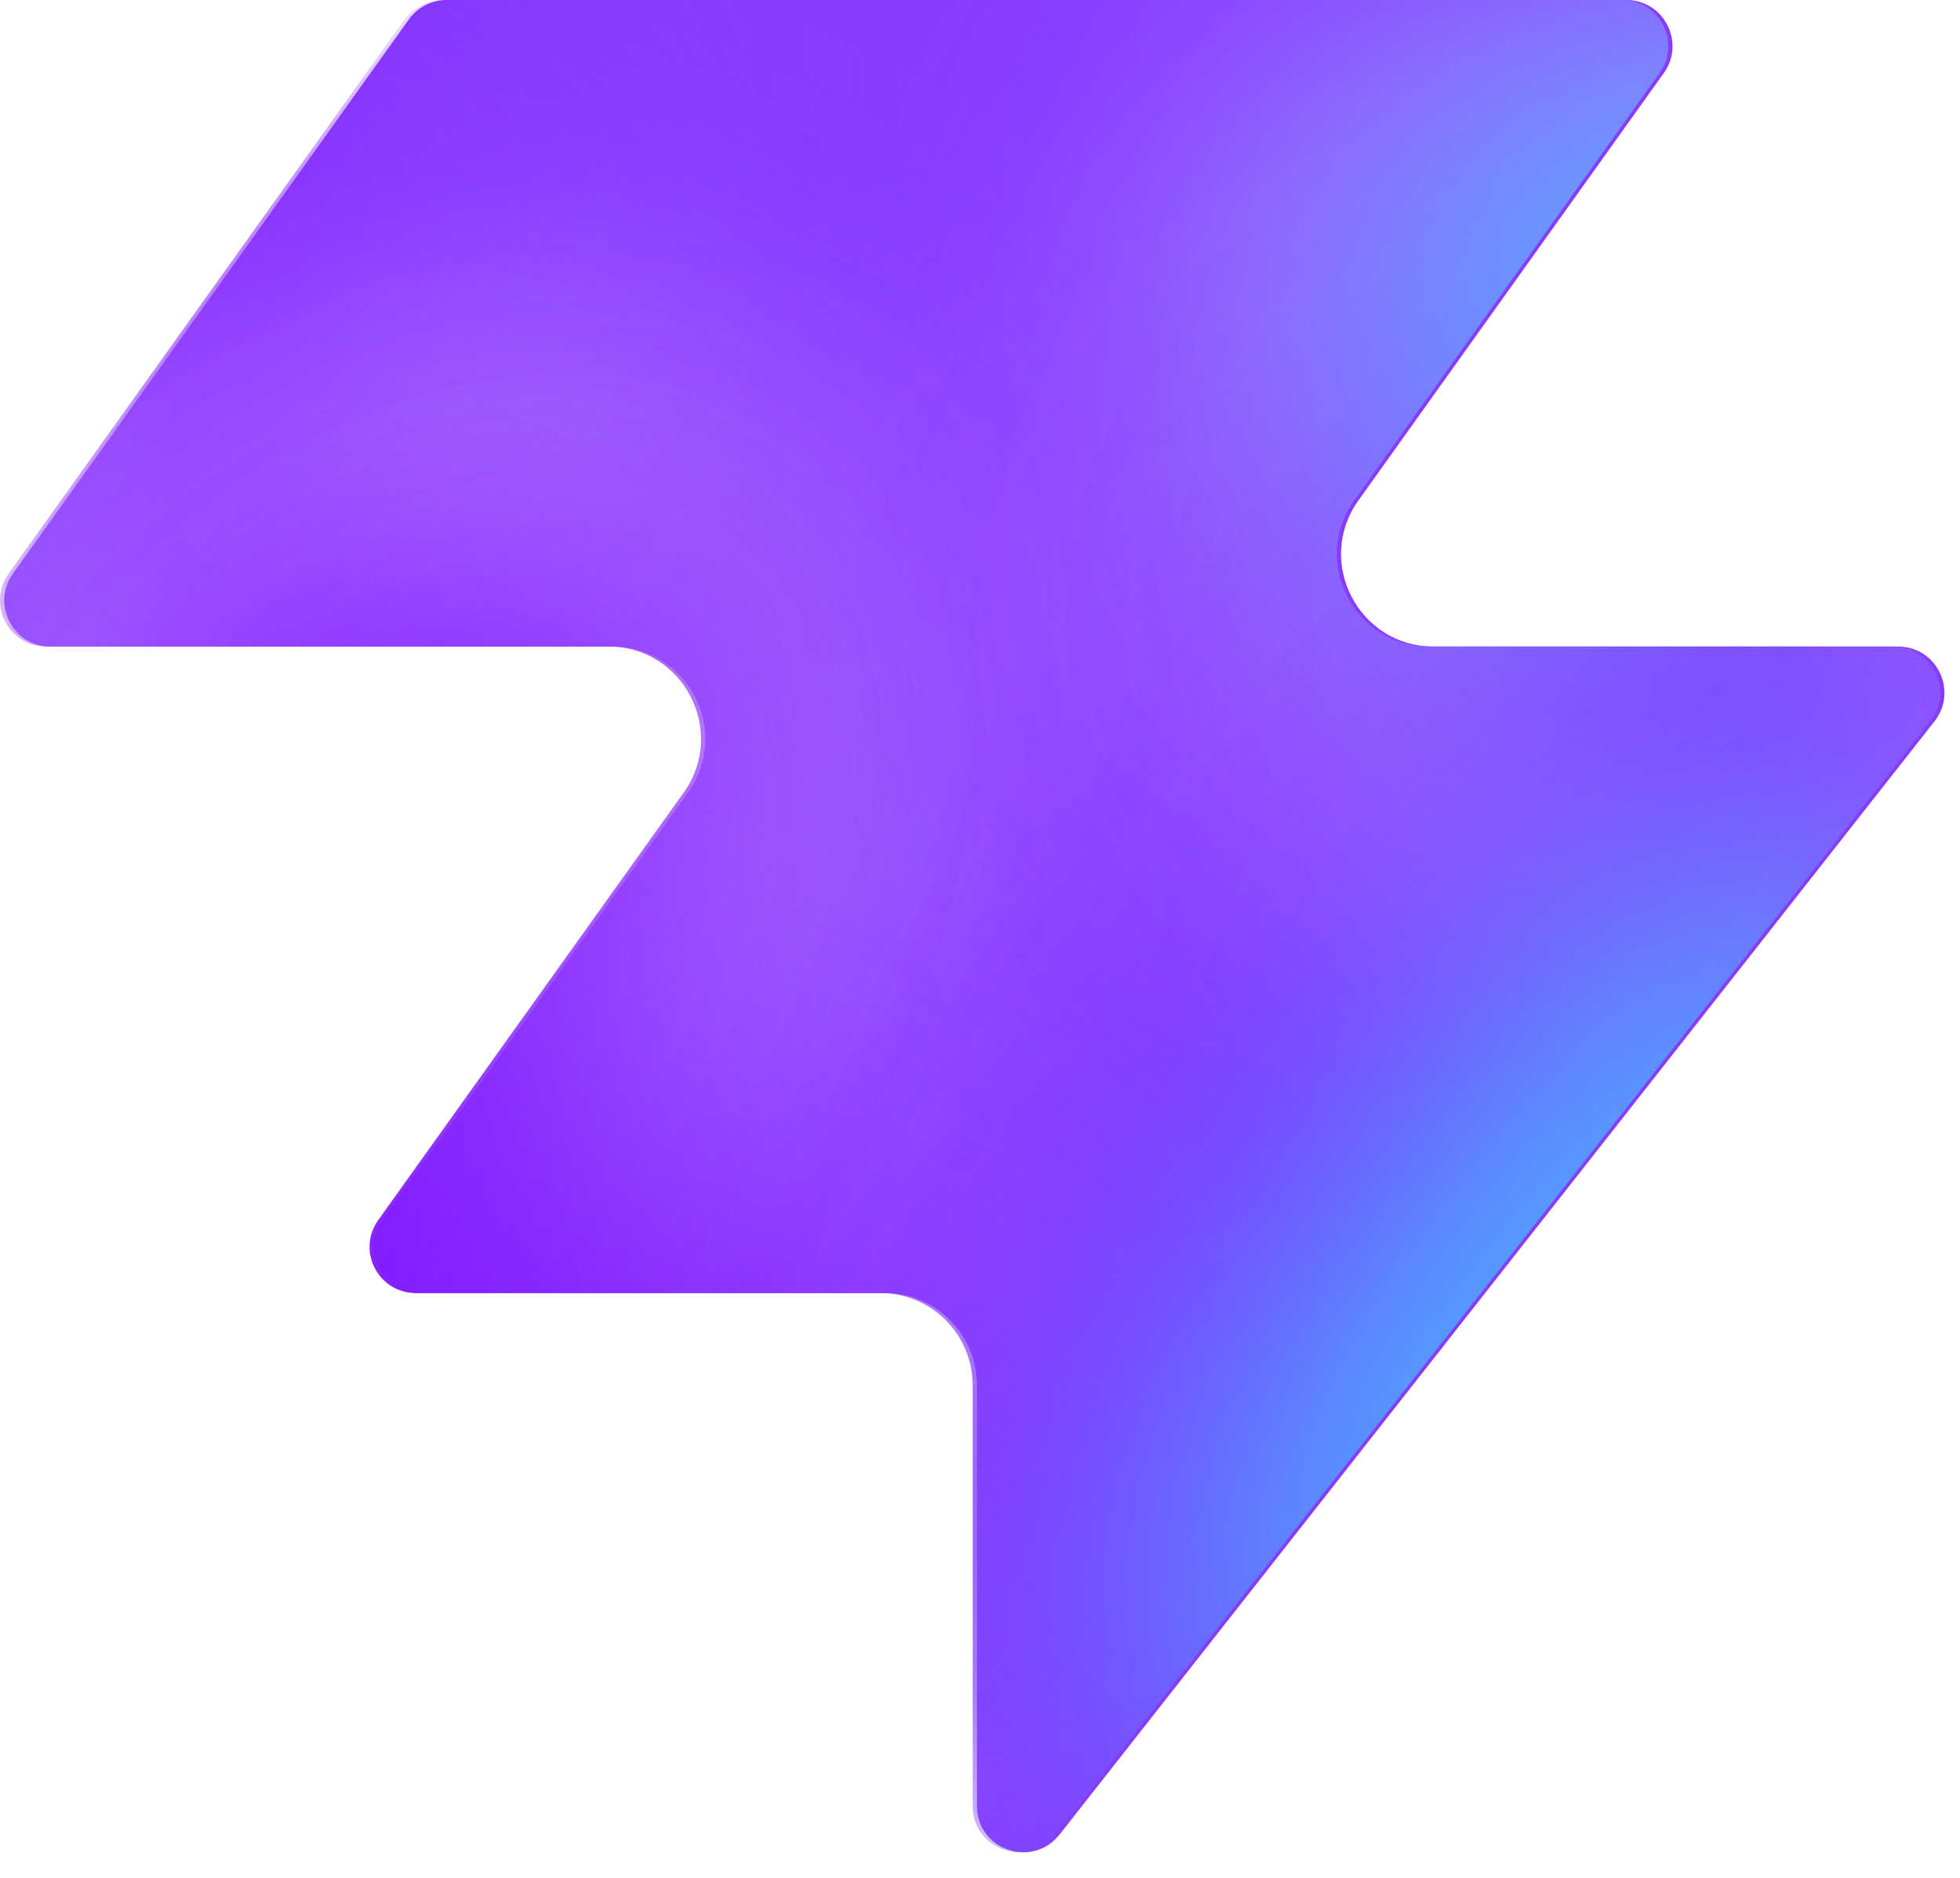
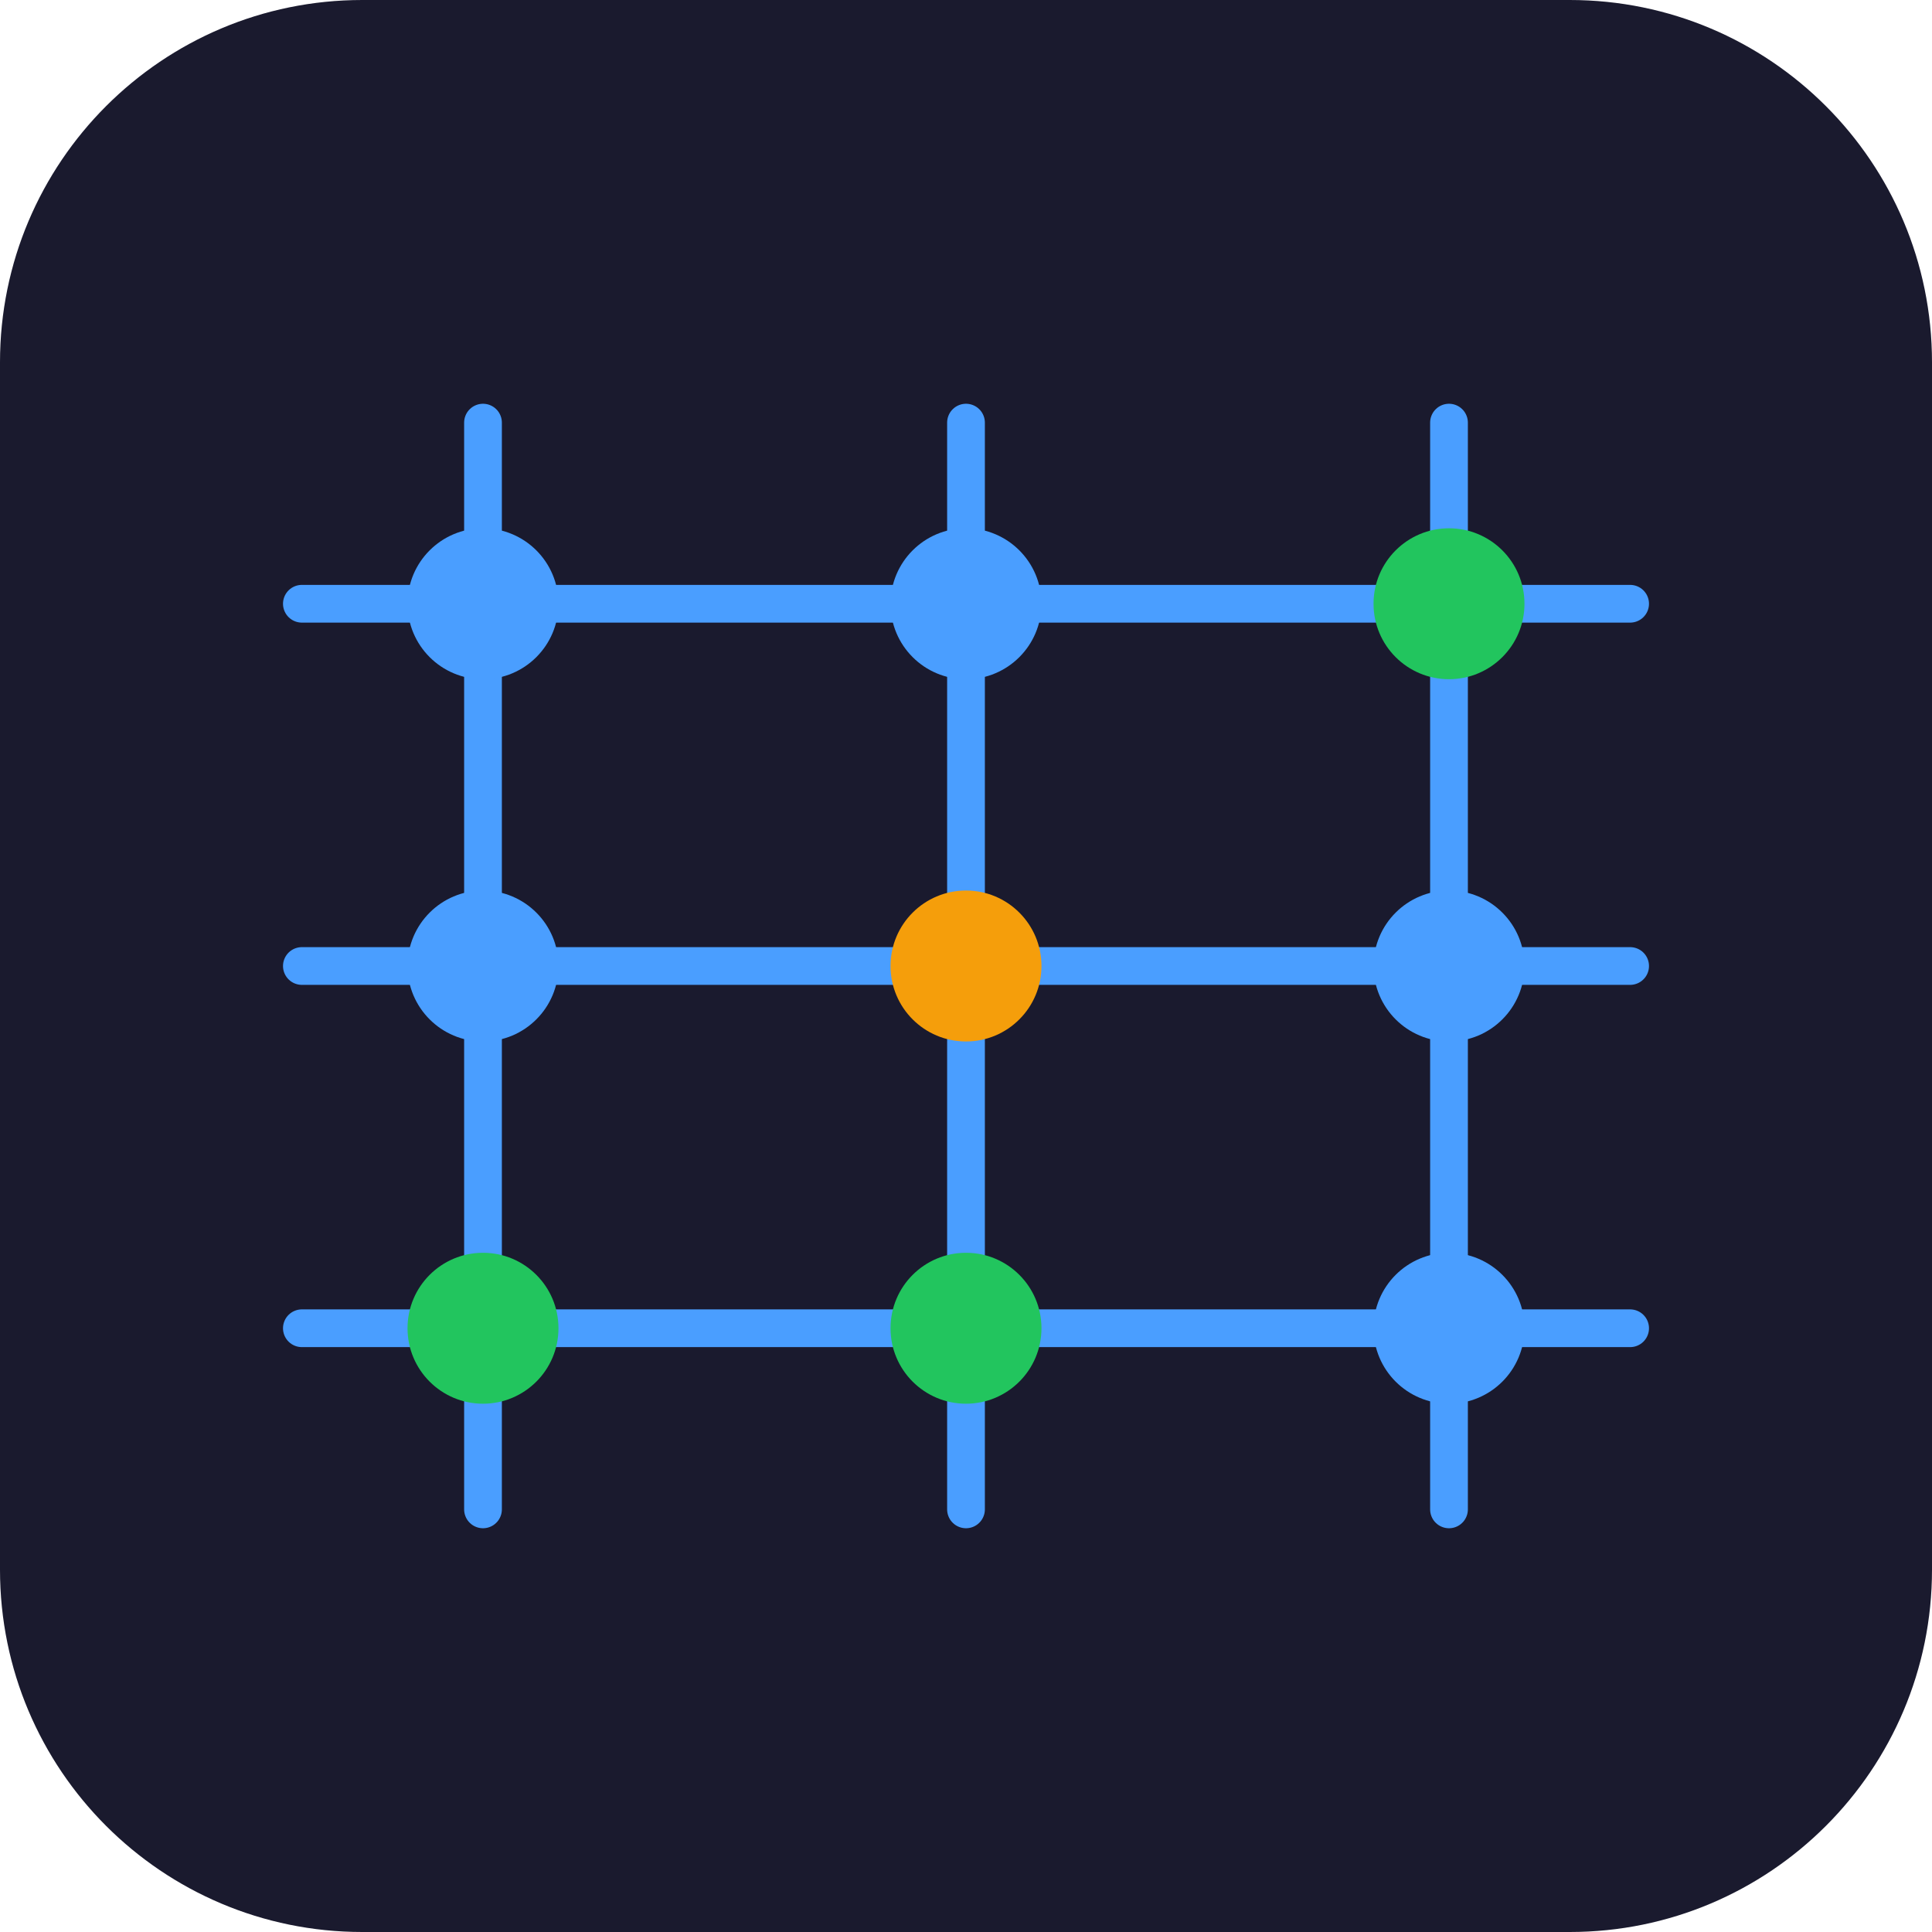
- <svg xmlns="http://www.w3.org/2000/svg" width="48" height="46" fill="none" viewBox="0 0 48 46">
-   <path fill="#863bff" d="M25.946 44.938c-.664.845-2.021.375-2.021-.698V33.937a2.26 2.26 0 0 0-2.262-2.262H10.287c-.92 0-1.456-1.04-.92-1.788l7.48-10.471c1.07-1.497 0-3.578-1.842-3.578H1.237c-.92 0-1.456-1.04-.92-1.788L10.013.474c.214-.297.556-.474.92-.474h28.894c.92 0 1.456 1.04.92 1.788l-7.48 10.471c-1.07 1.498 0 3.579 1.842 3.579h11.377c.943 0 1.473 1.088.89 1.83L25.947 44.94z" style="fill:#863bff;fill:color(display-p3 .525 .23 1);fill-opacity:1" />
-   <mask id="a" width="48" height="46" x="0" y="0" maskUnits="userSpaceOnUse" style="mask-type:alpha">
-     <path fill="#000" d="M25.842 44.938c-.664.844-2.021.375-2.021-.698V33.937a2.26 2.26 0 0 0-2.262-2.262H10.183c-.92 0-1.456-1.04-.92-1.788l7.48-10.471c1.07-1.498 0-3.579-1.842-3.579H1.133c-.92 0-1.456-1.04-.92-1.787L9.91.473c.214-.297.556-.474.92-.474h28.894c.92 0 1.456 1.04.92 1.788l-7.48 10.471c-1.07 1.498 0 3.578 1.842 3.578h11.377c.943 0 1.473 1.088.89 1.832L25.843 44.94z" style="fill:#000;fill-opacity:1" />
-   </mask>
-   <g mask="url(#a)">
-     <g filter="url(#b)">
-       <ellipse cx="5.508" cy="14.704" fill="#ede6ff" rx="5.508" ry="14.704" style="fill:#ede6ff;fill:color(display-p3 .927 .903 1);fill-opacity:1" transform="matrix(.00324 1 1 -.00324 -4.47 31.516)" />
-     </g>
-     <g filter="url(#c)">
-       <ellipse cx="10.399" cy="29.851" fill="#ede6ff" rx="10.399" ry="29.851" style="fill:#ede6ff;fill:color(display-p3 .927 .903 1);fill-opacity:1" transform="matrix(.00324 1 1 -.00324 -39.328 7.883)" />
-     </g>
-     <g filter="url(#d)">
-       <ellipse cx="5.508" cy="30.487" fill="#7e14ff" rx="5.508" ry="30.487" style="fill:#7e14ff;fill:color(display-p3 .492 .077 1);fill-opacity:1" transform="rotate(89.814 -25.913 -14.639)scale(1 -1)" />
-     </g>
-     <g filter="url(#e)">
-       <ellipse cx="5.508" cy="30.599" fill="#7e14ff" rx="5.508" ry="30.599" style="fill:#7e14ff;fill:color(display-p3 .492 .077 1);fill-opacity:1" transform="rotate(89.814 -32.644 -3.334)scale(1 -1)" />
-     </g>
-     <g filter="url(#f)">
-       <ellipse cx="5.508" cy="30.599" fill="#7e14ff" rx="5.508" ry="30.599" style="fill:#7e14ff;fill:color(display-p3 .492 .077 1);fill-opacity:1" transform="matrix(.00324 1 1 -.00324 -34.34 30.47)" />
-     </g>
-     <g filter="url(#g)">
-       <ellipse cx="14.072" cy="22.078" fill="#ede6ff" rx="14.072" ry="22.078" style="fill:#ede6ff;fill:color(display-p3 .927 .903 1);fill-opacity:1" transform="rotate(93.35 24.506 48.493)scale(-1 1)" />
-     </g>
-     <g filter="url(#h)">
-       <ellipse cx="3.47" cy="21.501" fill="#7e14ff" rx="3.47" ry="21.501" style="fill:#7e14ff;fill:color(display-p3 .492 .077 1);fill-opacity:1" transform="rotate(89.009 28.708 47.59)scale(-1 1)" />
-     </g>
-     <g filter="url(#i)">
-       <ellipse cx="3.47" cy="21.501" fill="#7e14ff" rx="3.47" ry="21.501" style="fill:#7e14ff;fill:color(display-p3 .492 .077 1);fill-opacity:1" transform="rotate(89.009 28.708 47.59)scale(-1 1)" />
-     </g>
-     <g filter="url(#j)">
-       <ellipse cx=".387" cy="8.972" fill="#7e14ff" rx="4.407" ry="29.108" style="fill:#7e14ff;fill:color(display-p3 .492 .077 1);fill-opacity:1" transform="rotate(39.51 .387 8.972)" />
-     </g>
-     <g filter="url(#k)">
-       <ellipse cx="47.523" cy="-6.092" fill="#7e14ff" rx="4.407" ry="29.108" style="fill:#7e14ff;fill:color(display-p3 .492 .077 1);fill-opacity:1" transform="rotate(37.892 47.523 -6.092)" />
-     </g>
-     <g filter="url(#l)">
-       <ellipse cx="41.412" cy="6.333" fill="#47bfff" rx="5.971" ry="9.665" style="fill:#47bfff;fill:color(display-p3 .28 .748 1);fill-opacity:1" transform="rotate(37.892 41.412 6.333)" />
-     </g>
-     <g filter="url(#m)">
-       <ellipse cx="-1.879" cy="38.332" fill="#7e14ff" rx="4.407" ry="29.108" style="fill:#7e14ff;fill:color(display-p3 .492 .077 1);fill-opacity:1" transform="rotate(37.892 -1.88 38.332)" />
-     </g>
-     <g filter="url(#n)">
-       <ellipse cx="-1.879" cy="38.332" fill="#7e14ff" rx="4.407" ry="29.108" style="fill:#7e14ff;fill:color(display-p3 .492 .077 1);fill-opacity:1" transform="rotate(37.892 -1.88 38.332)" />
-     </g>
-     <g filter="url(#o)">
-       <ellipse cx="35.651" cy="29.907" fill="#7e14ff" rx="4.407" ry="29.108" style="fill:#7e14ff;fill:color(display-p3 .492 .077 1);fill-opacity:1" transform="rotate(37.892 35.651 29.907)" />
-     </g>
-     <g filter="url(#p)">
-       <ellipse cx="38.418" cy="32.4" fill="#47bfff" rx="5.971" ry="15.297" style="fill:#47bfff;fill:color(display-p3 .28 .748 1);fill-opacity:1" transform="rotate(37.892 38.418 32.4)" />
-     </g>
-   </g>
-   <defs>
-     <filter id="b" width="60.045" height="41.654" x="-19.77" y="16.149" color-interpolation-filters="sRGB" filterUnits="userSpaceOnUse">
-       <feFlood flood-opacity="0" result="BackgroundImageFix" />
-       <feBlend in="SourceGraphic" in2="BackgroundImageFix" result="shape" />
-       <feGaussianBlur result="effect1_foregroundBlur_2002_17158" stdDeviation="7.659" />
-     </filter>
-     <filter id="c" width="90.34" height="51.437" x="-54.613" y="-7.533" color-interpolation-filters="sRGB" filterUnits="userSpaceOnUse">
-       <feFlood flood-opacity="0" result="BackgroundImageFix" />
-       <feBlend in="SourceGraphic" in2="BackgroundImageFix" result="shape" />
-       <feGaussianBlur result="effect1_foregroundBlur_2002_17158" stdDeviation="7.659" />
-     </filter>
-     <filter id="d" width="79.355" height="29.4" x="-49.64" y="2.03" color-interpolation-filters="sRGB" filterUnits="userSpaceOnUse">
-       <feFlood flood-opacity="0" result="BackgroundImageFix" />
-       <feBlend in="SourceGraphic" in2="BackgroundImageFix" result="shape" />
-       <feGaussianBlur result="effect1_foregroundBlur_2002_17158" stdDeviation="4.596" />
-     </filter>
-     <filter id="e" width="79.579" height="29.4" x="-45.045" y="20.029" color-interpolation-filters="sRGB" filterUnits="userSpaceOnUse">
-       <feFlood flood-opacity="0" result="BackgroundImageFix" />
-       <feBlend in="SourceGraphic" in2="BackgroundImageFix" result="shape" />
-       <feGaussianBlur result="effect1_foregroundBlur_2002_17158" stdDeviation="4.596" />
-     </filter>
-     <filter id="f" width="79.579" height="29.4" x="-43.513" y="21.178" color-interpolation-filters="sRGB" filterUnits="userSpaceOnUse">
-       <feFlood flood-opacity="0" result="BackgroundImageFix" />
-       <feBlend in="SourceGraphic" in2="BackgroundImageFix" result="shape" />
-       <feGaussianBlur result="effect1_foregroundBlur_2002_17158" stdDeviation="4.596" />
-     </filter>
-     <filter id="g" width="74.749" height="58.852" x="15.756" y="-17.901" color-interpolation-filters="sRGB" filterUnits="userSpaceOnUse">
-       <feFlood flood-opacity="0" result="BackgroundImageFix" />
-       <feBlend in="SourceGraphic" in2="BackgroundImageFix" result="shape" />
-       <feGaussianBlur result="effect1_foregroundBlur_2002_17158" stdDeviation="7.659" />
-     </filter>
-     <filter id="h" width="61.377" height="25.362" x="23.548" y="2.284" color-interpolation-filters="sRGB" filterUnits="userSpaceOnUse">
-       <feFlood flood-opacity="0" result="BackgroundImageFix" />
-       <feBlend in="SourceGraphic" in2="BackgroundImageFix" result="shape" />
-       <feGaussianBlur result="effect1_foregroundBlur_2002_17158" stdDeviation="4.596" />
-     </filter>
-     <filter id="i" width="61.377" height="25.362" x="23.548" y="2.284" color-interpolation-filters="sRGB" filterUnits="userSpaceOnUse">
-       <feFlood flood-opacity="0" result="BackgroundImageFix" />
-       <feBlend in="SourceGraphic" in2="BackgroundImageFix" result="shape" />
-       <feGaussianBlur result="effect1_foregroundBlur_2002_17158" stdDeviation="4.596" />
-     </filter>
-     <filter id="j" width="56.045" height="63.649" x="-27.636" y="-22.853" color-interpolation-filters="sRGB" filterUnits="userSpaceOnUse">
-       <feFlood flood-opacity="0" result="BackgroundImageFix" />
-       <feBlend in="SourceGraphic" in2="BackgroundImageFix" result="shape" />
-       <feGaussianBlur result="effect1_foregroundBlur_2002_17158" stdDeviation="4.596" />
-     </filter>
-     <filter id="k" width="54.814" height="64.646" x="20.116" y="-38.415" color-interpolation-filters="sRGB" filterUnits="userSpaceOnUse">
-       <feFlood flood-opacity="0" result="BackgroundImageFix" />
-       <feBlend in="SourceGraphic" in2="BackgroundImageFix" result="shape" />
-       <feGaussianBlur result="effect1_foregroundBlur_2002_17158" stdDeviation="4.596" />
-     </filter>
-     <filter id="l" width="33.541" height="35.313" x="24.641" y="-11.323" color-interpolation-filters="sRGB" filterUnits="userSpaceOnUse">
-       <feFlood flood-opacity="0" result="BackgroundImageFix" />
-       <feBlend in="SourceGraphic" in2="BackgroundImageFix" result="shape" />
-       <feGaussianBlur result="effect1_foregroundBlur_2002_17158" stdDeviation="4.596" />
-     </filter>
-     <filter id="m" width="54.814" height="64.646" x="-29.286" y="6.009" color-interpolation-filters="sRGB" filterUnits="userSpaceOnUse">
-       <feFlood flood-opacity="0" result="BackgroundImageFix" />
-       <feBlend in="SourceGraphic" in2="BackgroundImageFix" result="shape" />
-       <feGaussianBlur result="effect1_foregroundBlur_2002_17158" stdDeviation="4.596" />
-     </filter>
-     <filter id="n" width="54.814" height="64.646" x="-29.286" y="6.009" color-interpolation-filters="sRGB" filterUnits="userSpaceOnUse">
-       <feFlood flood-opacity="0" result="BackgroundImageFix" />
-       <feBlend in="SourceGraphic" in2="BackgroundImageFix" result="shape" />
-       <feGaussianBlur result="effect1_foregroundBlur_2002_17158" stdDeviation="4.596" />
-     </filter>
-     <filter id="o" width="54.814" height="64.646" x="8.244" y="-2.416" color-interpolation-filters="sRGB" filterUnits="userSpaceOnUse">
-       <feFlood flood-opacity="0" result="BackgroundImageFix" />
-       <feBlend in="SourceGraphic" in2="BackgroundImageFix" result="shape" />
-       <feGaussianBlur result="effect1_foregroundBlur_2002_17158" stdDeviation="4.596" />
-     </filter>
-     <filter id="p" width="39.409" height="43.623" x="18.713" y="10.588" color-interpolation-filters="sRGB" filterUnits="userSpaceOnUse">
-       <feFlood flood-opacity="0" result="BackgroundImageFix" />
-       <feBlend in="SourceGraphic" in2="BackgroundImageFix" result="shape" />
-       <feGaussianBlur result="effect1_foregroundBlur_2002_17158" stdDeviation="4.596" />
-     </filter>
-   </defs>
+ <svg xmlns="http://www.w3.org/2000/svg" viewBox="0 0 128 128" fill="none">
+   <rect width="128" height="128" rx="24" fill="#1a1a2e" />
+   <line x1="32" y1="28" x2="32" y2="100" stroke="#4a9eff" stroke-width="2.5" stroke-linecap="round" />
+   <line x1="64" y1="28" x2="64" y2="100" stroke="#4a9eff" stroke-width="2.5" stroke-linecap="round" />
+   <line x1="96" y1="28" x2="96" y2="100" stroke="#4a9eff" stroke-width="2.5" stroke-linecap="round" />
+   <line x1="20" y1="40" x2="108" y2="40" stroke="#4a9eff" stroke-width="2.5" stroke-linecap="round" />
+   <line x1="20" y1="64" x2="108" y2="64" stroke="#4a9eff" stroke-width="2.5" stroke-linecap="round" />
+   <line x1="20" y1="88" x2="108" y2="88" stroke="#4a9eff" stroke-width="2.5" stroke-linecap="round" />
+   <circle cx="32" cy="40" r="5" fill="#4a9eff" />
+   <circle cx="64" cy="40" r="5" fill="#4a9eff" />
+   <circle cx="96" cy="40" r="5" fill="#22c55e" />
+   <circle cx="32" cy="64" r="5" fill="#4a9eff" />
+   <circle cx="64" cy="64" r="5" fill="#f59e0b" />
+   <circle cx="96" cy="64" r="5" fill="#4a9eff" />
+   <circle cx="32" cy="88" r="5" fill="#22c55e" />
+   <circle cx="64" cy="88" r="5" fill="#22c55e" />
+   <circle cx="96" cy="88" r="5" fill="#4a9eff" />
</svg>
